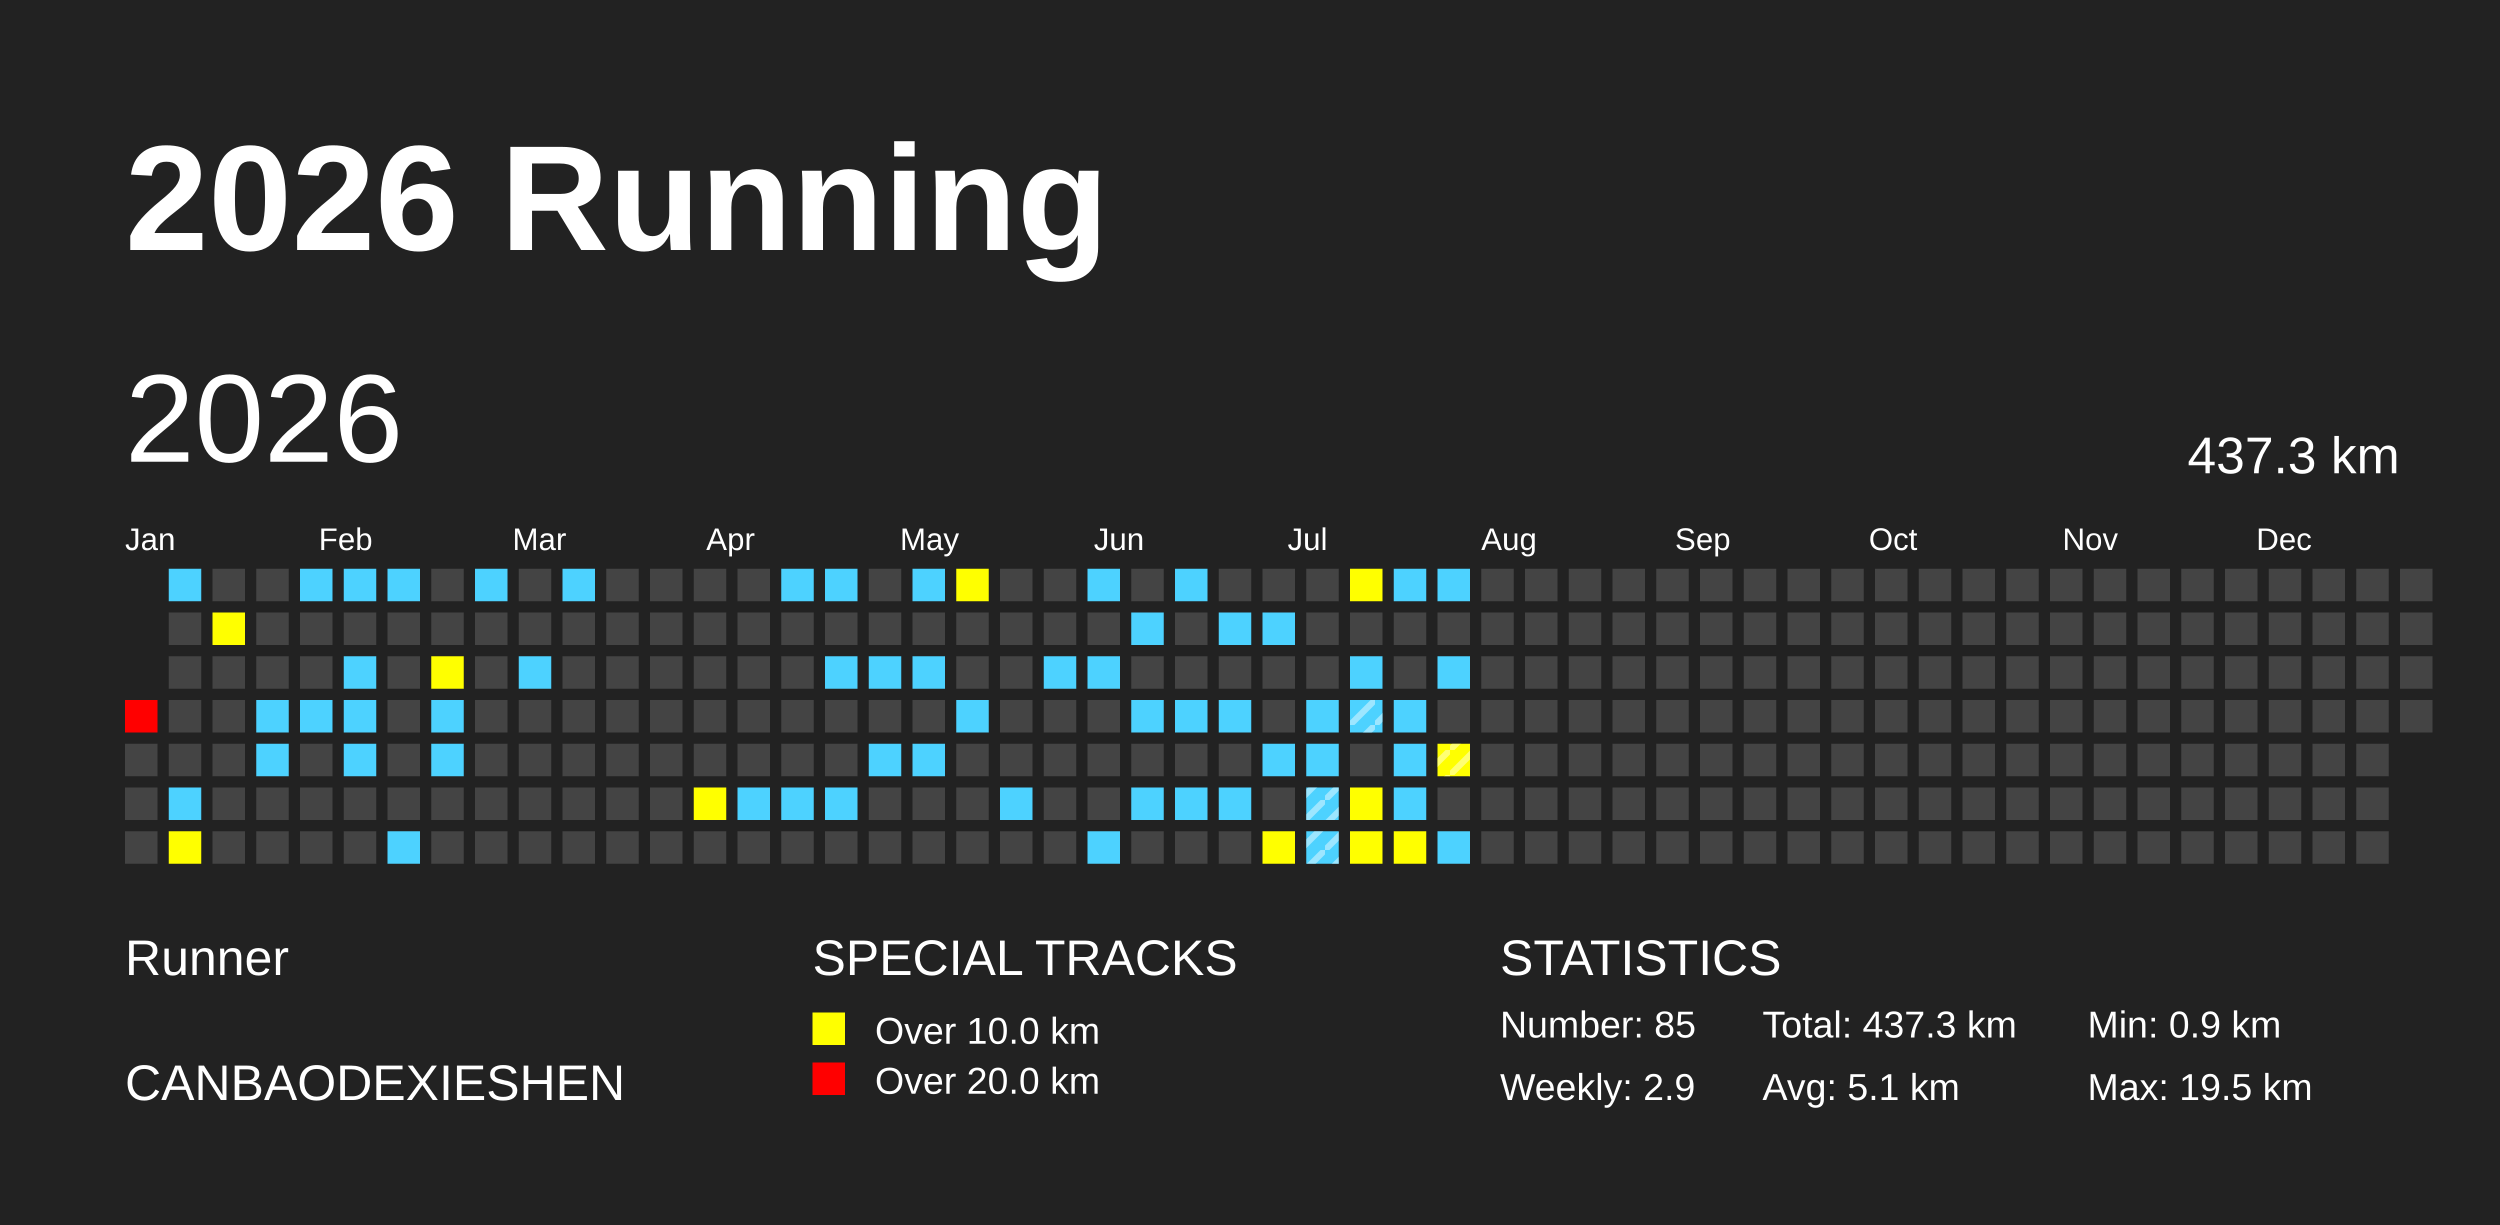
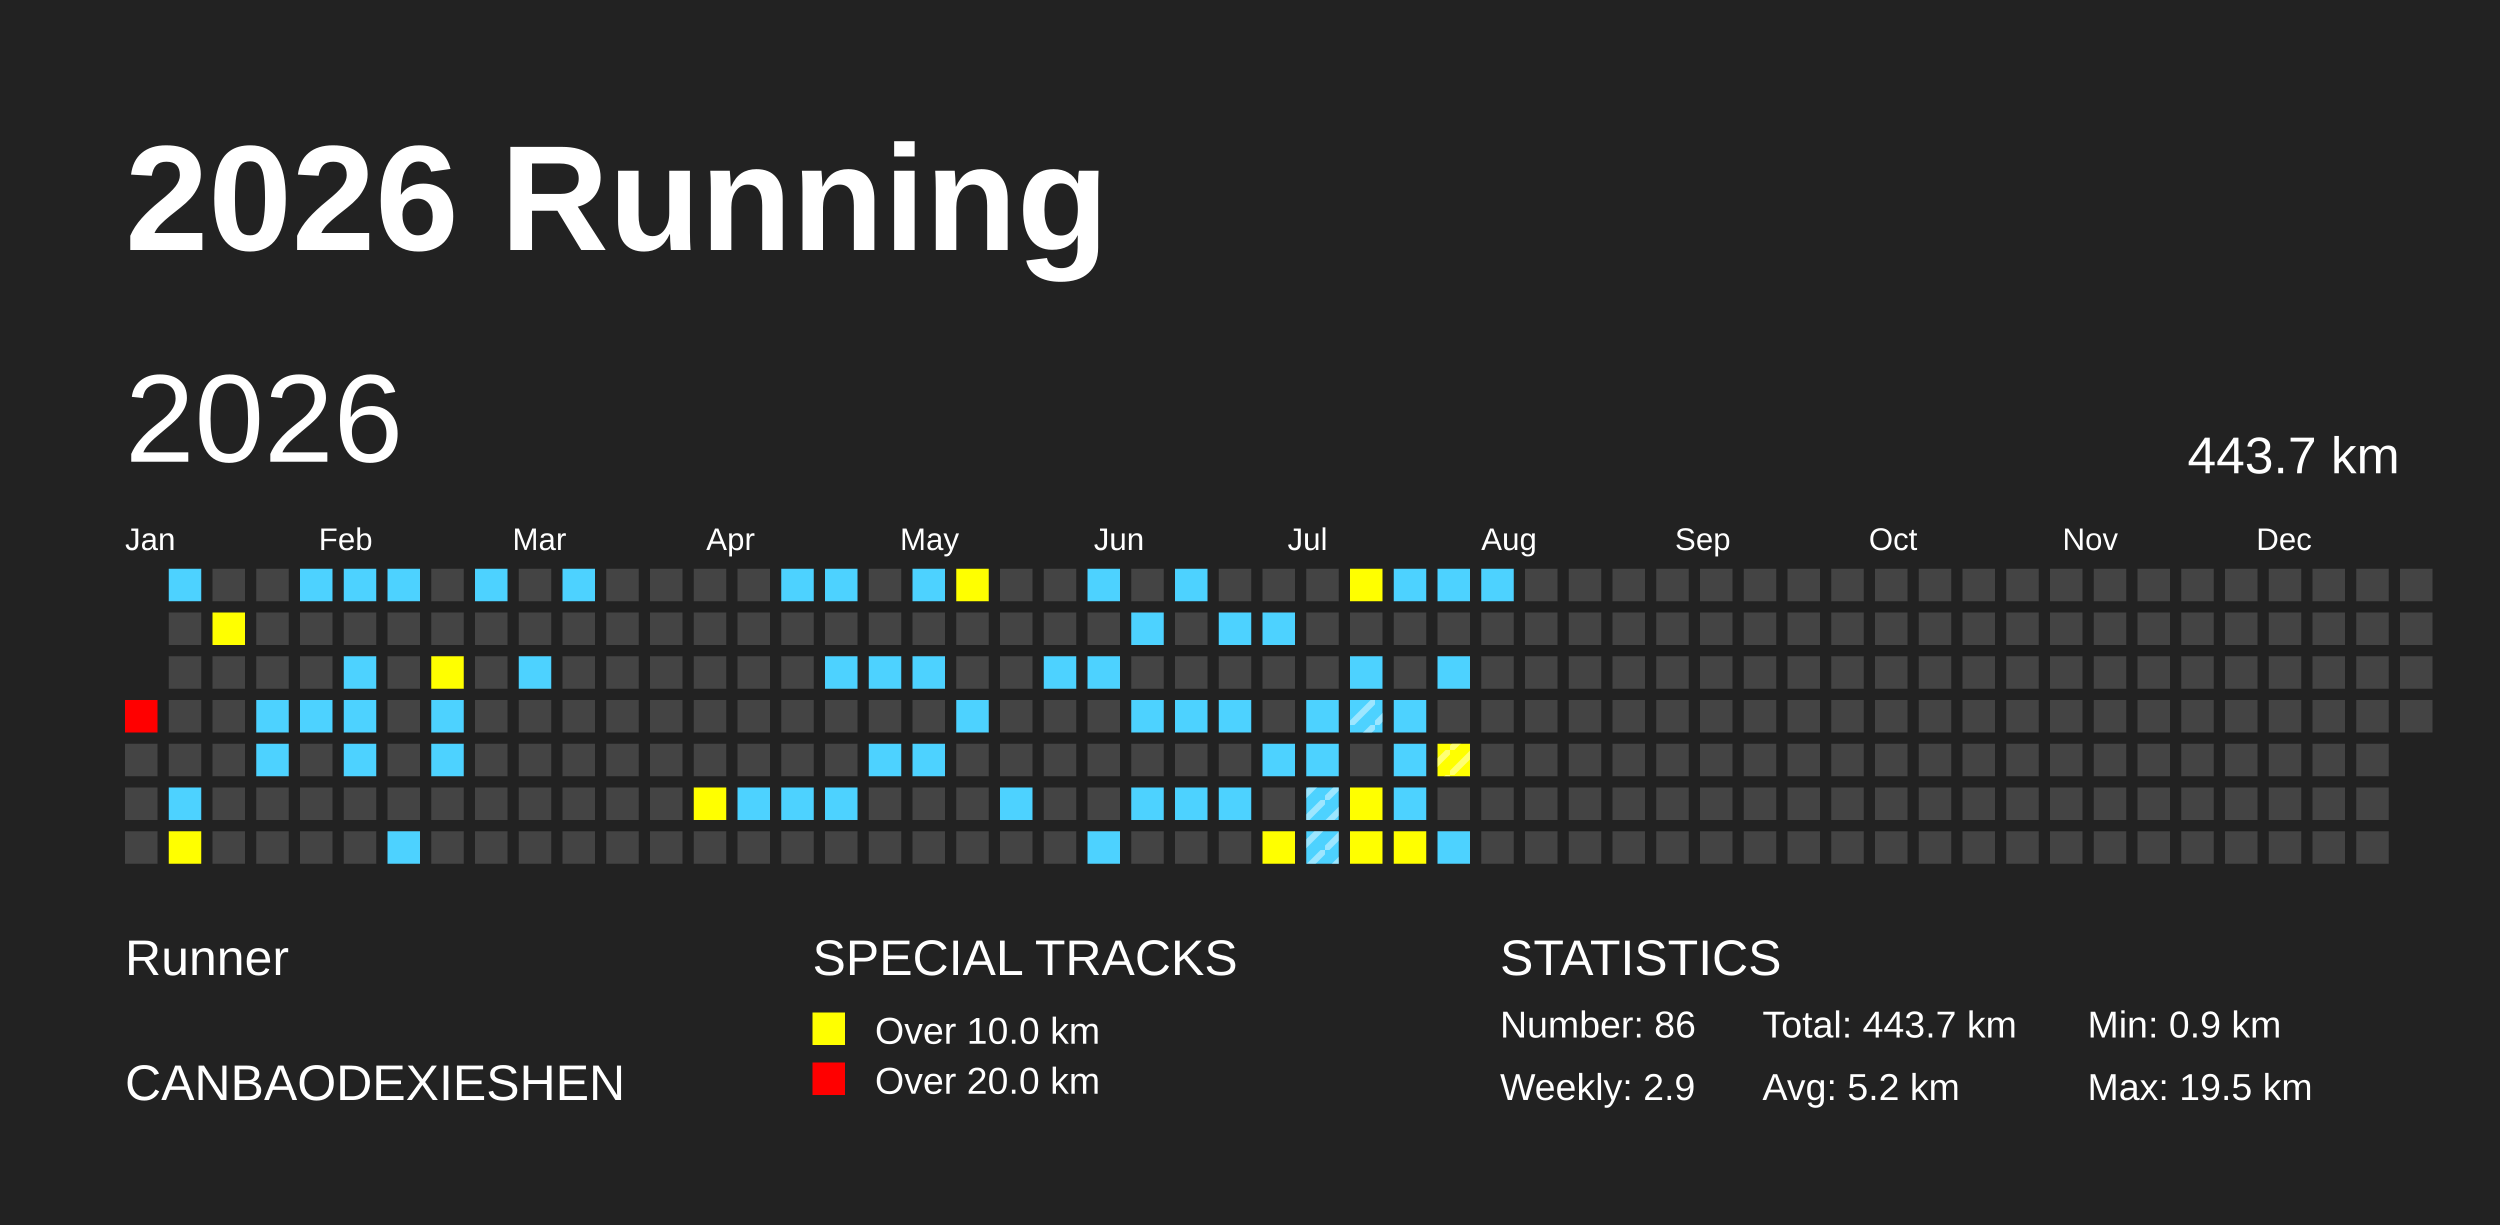
<svg xmlns="http://www.w3.org/2000/svg" baseProfile="full" height="98mm" version="1.1" viewBox="0,0,200,98" width="200mm">
  <defs>
    <pattern height="2" id="indoor-stripe" patternUnits="userSpaceOnUse" width="2">
      <line stroke="white" stroke-opacity="0.45" stroke-width="0.5" x1="0" x2="2" y1="2" y2="0" />
    </pattern>
  </defs>
  <rect fill="#222222" height="98" width="200" x="0" y="0" />
  <text fill="#FFFFFF" style="font-size:12px; font-family:Arial; font-weight:bold;" x="10" y="20">2026 Running</text>
  <text fill="#FFFFFF" style="font-size:4px; font-family:Arial" x="10" y="78">Runner</text>
  <text fill="#FFFFFF" style="font-size:4px; font-family:Arial" x="10" y="88">CANBAODEXIESHEN</text>
  <text fill="#FFFFFF" style="font-size:4px; font-family:Arial" x="65" y="78">SPECIAL TRACKS</text>
  <rect fill="yellow" height="2.6" width="2.6" x="65" y="81" />
  <text fill="#FFFFFF" style="font-size:3px; font-family:Arial" x="70" y="83.5">Over 10.0 km</text>
  <rect fill="red" height="2.6" width="2.6" x="65" y="85" />
  <text fill="#FFFFFF" style="font-size:3px; font-family:Arial" x="70" y="87.5">Over 20.0 km</text>
  <text fill="#FFFFFF" style="font-size:4px; font-family:Arial" x="120" y="78">STATISTICS</text>
-   <text fill="#FFFFFF" style="font-size:3px; font-family:Arial" x="120" y="83">Number: 85</text>
+   <text fill="#FFFFFF" style="font-size:3px; font-family:Arial" x="120" y="83">Number: 86</text>
  <text fill="#FFFFFF" style="font-size:3px; font-family:Arial" x="120" y="88">Weekly: 2.9</text>
-   <text fill="#FFFFFF" style="font-size:3px; font-family:Arial" x="141" y="83">Total: 437.3 km</text>
-   <text fill="#FFFFFF" style="font-size:3px; font-family:Arial" x="141" y="88">Avg: 5.1 km</text>
+   <text fill="#FFFFFF" style="font-size:3px; font-family:Arial" x="141" y="83">Total: 443.7 km</text>
+   <text fill="#FFFFFF" style="font-size:3px; font-family:Arial" x="141" y="88">Avg: 5.2 km</text>
  <text fill="#FFFFFF" style="font-size:3px; font-family:Arial" x="167" y="83">Min: 0.9 km</text>
  <text fill="#FFFFFF" style="font-size:3px; font-family:Arial" x="167" y="88">Max: 19.5 km</text>
  <text dominant-baseline="hanging" fill="#FFFFFF" style="font-size:10.0px; font-family:Arial;" x="10" y="30">2026</text>
-   <text dominant-baseline="hanging" fill="#FFFFFF" style="font-size:4.125px; font-family:Arial;" x="175" y="35">437.3 km</text>
+   <text dominant-baseline="hanging" fill="#FFFFFF" style="font-size:4.125px; font-family:Arial;" x="175" y="35">443.7 km</text>
  <text fill="#FFFFFF" style="font-size:2.5px; font-family:Arial" x="10.0" y="44">Jan</text>
  <text fill="#FFFFFF" style="font-size:2.5px; font-family:Arial" x="25.5" y="44">Feb</text>
  <text fill="#FFFFFF" style="font-size:2.5px; font-family:Arial" x="41.0" y="44">Mar</text>
  <text fill="#FFFFFF" style="font-size:2.5px; font-family:Arial" x="56.5" y="44">Apr</text>
  <text fill="#FFFFFF" style="font-size:2.5px; font-family:Arial" x="72.0" y="44">May</text>
  <text fill="#FFFFFF" style="font-size:2.5px; font-family:Arial" x="87.5" y="44">Jun</text>
  <text fill="#FFFFFF" style="font-size:2.5px; font-family:Arial" x="103.0" y="44">Jul</text>
  <text fill="#FFFFFF" style="font-size:2.5px; font-family:Arial" x="118.5" y="44">Aug</text>
  <text fill="#FFFFFF" style="font-size:2.5px; font-family:Arial" x="134.0" y="44">Sep</text>
  <text fill="#FFFFFF" style="font-size:2.5px; font-family:Arial" x="149.5" y="44">Oct</text>
  <text fill="#FFFFFF" style="font-size:2.5px; font-family:Arial" x="165.0" y="44">Nov</text>
  <text fill="#FFFFFF" style="font-size:2.5px; font-family:Arial" x="180.5" y="44">Dec</text>
  <rect fill="red" height="2.6" width="2.6" x="10.0" y="56.0" />
  <rect fill="#444444" height="2.6" width="2.6" x="10.0" y="59.5" />
  <rect fill="#444444" height="2.6" width="2.6" x="10.0" y="63.0" />
  <rect fill="#444444" height="2.6" width="2.6" x="10.0" y="66.5" />
  <rect fill="#4DD2FF" height="2.6" width="2.6" x="13.5" y="45.5" />
  <rect fill="#444444" height="2.6" width="2.6" x="13.5" y="49.0" />
  <rect fill="#444444" height="2.6" width="2.6" x="13.5" y="52.5" />
  <rect fill="#444444" height="2.6" width="2.6" x="13.5" y="56.0" />
  <rect fill="#444444" height="2.6" width="2.6" x="13.5" y="59.5" />
  <rect fill="#4DD2FF" height="2.6" width="2.6" x="13.5" y="63.0" />
  <rect fill="yellow" height="2.6" width="2.6" x="13.5" y="66.5" />
  <rect fill="#444444" height="2.6" width="2.6" x="17.0" y="45.5" />
  <rect fill="yellow" height="2.6" width="2.6" x="17.0" y="49.0" />
  <rect fill="#444444" height="2.6" width="2.6" x="17.0" y="52.5" />
  <rect fill="#444444" height="2.6" width="2.6" x="17.0" y="56.0" />
  <rect fill="#444444" height="2.6" width="2.6" x="17.0" y="59.5" />
  <rect fill="#444444" height="2.6" width="2.6" x="17.0" y="63.0" />
  <rect fill="#444444" height="2.6" width="2.6" x="17.0" y="66.5" />
  <rect fill="#444444" height="2.6" width="2.6" x="20.5" y="45.5" />
  <rect fill="#444444" height="2.6" width="2.6" x="20.5" y="49.0" />
  <rect fill="#444444" height="2.6" width="2.6" x="20.5" y="52.5" />
  <rect fill="#4DD2FF" height="2.6" width="2.6" x="20.5" y="56.0" />
  <rect fill="#4DD2FF" height="2.6" width="2.6" x="20.5" y="59.5" />
  <rect fill="#444444" height="2.6" width="2.6" x="20.5" y="63.0" />
  <rect fill="#444444" height="2.6" width="2.6" x="20.5" y="66.5" />
  <rect fill="#4DD2FF" height="2.6" width="2.6" x="24.0" y="45.5" />
  <rect fill="#444444" height="2.6" width="2.6" x="24.0" y="49.0" />
  <rect fill="#444444" height="2.6" width="2.6" x="24.0" y="52.5" />
  <rect fill="#4DD2FF" height="2.6" width="2.6" x="24.0" y="56.0" />
  <rect fill="#444444" height="2.6" width="2.6" x="24.0" y="59.5" />
  <rect fill="#444444" height="2.6" width="2.6" x="24.0" y="63.0" />
  <rect fill="#444444" height="2.6" width="2.6" x="24.0" y="66.5" />
  <rect fill="#4DD2FF" height="2.6" width="2.6" x="27.5" y="45.5" />
  <rect fill="#444444" height="2.6" width="2.6" x="27.5" y="49.0" />
  <rect fill="#4DD2FF" height="2.6" width="2.6" x="27.5" y="52.5" />
  <rect fill="#4DD2FF" height="2.6" width="2.6" x="27.5" y="56.0" />
  <rect fill="#4DD2FF" height="2.6" width="2.6" x="27.5" y="59.5" />
  <rect fill="#444444" height="2.6" width="2.6" x="27.5" y="63.0" />
  <rect fill="#444444" height="2.6" width="2.6" x="27.5" y="66.5" />
  <rect fill="#4DD2FF" height="2.6" width="2.6" x="31.0" y="45.5" />
  <rect fill="#444444" height="2.6" width="2.6" x="31.0" y="49.0" />
  <rect fill="#444444" height="2.6" width="2.6" x="31.0" y="52.5" />
  <rect fill="#444444" height="2.6" width="2.6" x="31.0" y="56.0" />
  <rect fill="#444444" height="2.6" width="2.6" x="31.0" y="59.5" />
  <rect fill="#444444" height="2.6" width="2.6" x="31.0" y="63.0" />
  <rect fill="#4DD2FF" height="2.6" width="2.6" x="31.0" y="66.5" />
  <rect fill="#444444" height="2.6" width="2.6" x="34.5" y="45.5" />
  <rect fill="#444444" height="2.6" width="2.6" x="34.5" y="49.0" />
  <rect fill="yellow" height="2.6" width="2.6" x="34.5" y="52.5" />
  <rect fill="#4DD2FF" height="2.6" width="2.6" x="34.5" y="56.0" />
  <rect fill="#4DD2FF" height="2.6" width="2.6" x="34.5" y="59.5" />
  <rect fill="#444444" height="2.6" width="2.6" x="34.5" y="63.0" />
  <rect fill="#444444" height="2.6" width="2.6" x="34.5" y="66.5" />
  <rect fill="#4DD2FF" height="2.6" width="2.6" x="38.0" y="45.5" />
  <rect fill="#444444" height="2.6" width="2.6" x="38.0" y="49.0" />
  <rect fill="#444444" height="2.6" width="2.6" x="38.0" y="52.5" />
  <rect fill="#444444" height="2.6" width="2.6" x="38.0" y="56.0" />
  <rect fill="#444444" height="2.6" width="2.6" x="38.0" y="59.5" />
  <rect fill="#444444" height="2.6" width="2.6" x="38.0" y="63.0" />
  <rect fill="#444444" height="2.6" width="2.6" x="38.0" y="66.5" />
  <rect fill="#444444" height="2.6" width="2.6" x="41.5" y="45.5" />
  <rect fill="#444444" height="2.6" width="2.6" x="41.5" y="49.0" />
  <rect fill="#4DD2FF" height="2.6" width="2.6" x="41.5" y="52.5" />
  <rect fill="#444444" height="2.6" width="2.6" x="41.5" y="56.0" />
  <rect fill="#444444" height="2.6" width="2.6" x="41.5" y="59.5" />
  <rect fill="#444444" height="2.6" width="2.6" x="41.5" y="63.0" />
  <rect fill="#444444" height="2.6" width="2.6" x="41.5" y="66.5" />
  <rect fill="#4DD2FF" height="2.6" width="2.6" x="45.0" y="45.5" />
  <rect fill="#444444" height="2.6" width="2.6" x="45.0" y="49.0" />
  <rect fill="#444444" height="2.6" width="2.6" x="45.0" y="52.5" />
  <rect fill="#444444" height="2.6" width="2.6" x="45.0" y="56.0" />
  <rect fill="#444444" height="2.6" width="2.6" x="45.0" y="59.5" />
  <rect fill="#444444" height="2.6" width="2.6" x="45.0" y="63.0" />
  <rect fill="#444444" height="2.6" width="2.6" x="45.0" y="66.5" />
  <rect fill="#444444" height="2.6" width="2.6" x="48.5" y="45.5" />
  <rect fill="#444444" height="2.6" width="2.6" x="48.5" y="49.0" />
  <rect fill="#444444" height="2.6" width="2.6" x="48.5" y="52.5" />
  <rect fill="#444444" height="2.6" width="2.6" x="48.5" y="56.0" />
  <rect fill="#444444" height="2.6" width="2.6" x="48.5" y="59.5" />
  <rect fill="#444444" height="2.6" width="2.6" x="48.5" y="63.0" />
  <rect fill="#444444" height="2.6" width="2.6" x="48.5" y="66.5" />
  <rect fill="#444444" height="2.6" width="2.6" x="52.0" y="45.5" />
  <rect fill="#444444" height="2.6" width="2.6" x="52.0" y="49.0" />
  <rect fill="#444444" height="2.6" width="2.6" x="52.0" y="52.5" />
  <rect fill="#444444" height="2.6" width="2.6" x="52.0" y="56.0" />
  <rect fill="#444444" height="2.6" width="2.6" x="52.0" y="59.5" />
  <rect fill="#444444" height="2.6" width="2.6" x="52.0" y="63.0" />
  <rect fill="#444444" height="2.6" width="2.6" x="52.0" y="66.5" />
  <rect fill="#444444" height="2.6" width="2.6" x="55.5" y="45.5" />
  <rect fill="#444444" height="2.6" width="2.6" x="55.5" y="49.0" />
  <rect fill="#444444" height="2.6" width="2.6" x="55.5" y="52.5" />
  <rect fill="#444444" height="2.6" width="2.6" x="55.5" y="56.0" />
  <rect fill="#444444" height="2.6" width="2.6" x="55.5" y="59.5" />
  <rect fill="yellow" height="2.6" width="2.6" x="55.5" y="63.0" />
  <rect fill="#444444" height="2.6" width="2.6" x="55.5" y="66.5" />
  <rect fill="#444444" height="2.6" width="2.6" x="59.0" y="45.5" />
  <rect fill="#444444" height="2.6" width="2.6" x="59.0" y="49.0" />
  <rect fill="#444444" height="2.6" width="2.6" x="59.0" y="52.5" />
  <rect fill="#444444" height="2.6" width="2.6" x="59.0" y="56.0" />
  <rect fill="#444444" height="2.6" width="2.6" x="59.0" y="59.5" />
  <rect fill="#4DD2FF" height="2.6" width="2.6" x="59.0" y="63.0" />
  <rect fill="#444444" height="2.6" width="2.6" x="59.0" y="66.5" />
  <rect fill="#4DD2FF" height="2.6" width="2.6" x="62.5" y="45.5" />
  <rect fill="#444444" height="2.6" width="2.6" x="62.5" y="49.0" />
  <rect fill="#444444" height="2.6" width="2.6" x="62.5" y="52.5" />
  <rect fill="#444444" height="2.6" width="2.6" x="62.5" y="56.0" />
  <rect fill="#444444" height="2.6" width="2.6" x="62.5" y="59.5" />
  <rect fill="#4DD2FF" height="2.6" width="2.6" x="62.5" y="63.0" />
  <rect fill="#444444" height="2.6" width="2.6" x="62.5" y="66.5" />
  <rect fill="#4DD2FF" height="2.6" width="2.6" x="66.0" y="45.5" />
  <rect fill="#444444" height="2.6" width="2.6" x="66.0" y="49.0" />
  <rect fill="#4DD2FF" height="2.6" width="2.6" x="66.0" y="52.5" />
  <rect fill="#444444" height="2.6" width="2.6" x="66.0" y="56.0" />
  <rect fill="#444444" height="2.6" width="2.6" x="66.0" y="59.5" />
  <rect fill="#4DD2FF" height="2.6" width="2.6" x="66.0" y="63.0" />
  <rect fill="#444444" height="2.6" width="2.6" x="66.0" y="66.5" />
  <rect fill="#444444" height="2.6" width="2.6" x="69.5" y="45.5" />
  <rect fill="#444444" height="2.6" width="2.6" x="69.5" y="49.0" />
  <rect fill="#4DD2FF" height="2.6" width="2.6" x="69.5" y="52.5" />
  <rect fill="#444444" height="2.6" width="2.6" x="69.5" y="56.0" />
  <rect fill="#4DD2FF" height="2.6" width="2.6" x="69.5" y="59.5" />
  <rect fill="#444444" height="2.6" width="2.6" x="69.5" y="63.0" />
  <rect fill="#444444" height="2.6" width="2.6" x="69.5" y="66.5" />
  <rect fill="#4DD2FF" height="2.6" width="2.6" x="73.0" y="45.5" />
  <rect fill="#444444" height="2.6" width="2.6" x="73.0" y="49.0" />
  <rect fill="#4DD2FF" height="2.6" width="2.6" x="73.0" y="52.5" />
  <rect fill="#444444" height="2.6" width="2.6" x="73.0" y="56.0" />
  <rect fill="#4DD2FF" height="2.6" width="2.6" x="73.0" y="59.5" />
  <rect fill="#444444" height="2.6" width="2.6" x="73.0" y="63.0" />
  <rect fill="#444444" height="2.6" width="2.6" x="73.0" y="66.5" />
  <rect fill="yellow" height="2.6" width="2.6" x="76.5" y="45.5" />
  <rect fill="#444444" height="2.6" width="2.6" x="76.5" y="49.0" />
  <rect fill="#444444" height="2.6" width="2.6" x="76.5" y="52.5" />
  <rect fill="#4DD2FF" height="2.6" width="2.6" x="76.5" y="56.0" />
  <rect fill="#444444" height="2.6" width="2.6" x="76.5" y="59.5" />
  <rect fill="#444444" height="2.6" width="2.6" x="76.5" y="63.0" />
  <rect fill="#444444" height="2.6" width="2.6" x="76.5" y="66.5" />
  <rect fill="#444444" height="2.6" width="2.6" x="80.0" y="45.5" />
  <rect fill="#444444" height="2.6" width="2.6" x="80.0" y="49.0" />
  <rect fill="#444444" height="2.6" width="2.6" x="80.0" y="52.5" />
  <rect fill="#444444" height="2.6" width="2.6" x="80.0" y="56.0" />
  <rect fill="#444444" height="2.6" width="2.6" x="80.0" y="59.5" />
  <rect fill="#4DD2FF" height="2.6" width="2.6" x="80.0" y="63.0" />
  <rect fill="#444444" height="2.6" width="2.6" x="80.0" y="66.5" />
  <rect fill="#444444" height="2.6" width="2.6" x="83.5" y="45.5" />
  <rect fill="#444444" height="2.6" width="2.6" x="83.5" y="49.0" />
  <rect fill="#4DD2FF" height="2.6" width="2.6" x="83.5" y="52.5" />
  <rect fill="#444444" height="2.6" width="2.6" x="83.5" y="56.0" />
  <rect fill="#444444" height="2.6" width="2.6" x="83.5" y="59.5" />
  <rect fill="#444444" height="2.6" width="2.6" x="83.5" y="63.0" />
  <rect fill="#444444" height="2.6" width="2.6" x="83.5" y="66.5" />
  <rect fill="#4DD2FF" height="2.6" width="2.6" x="87.0" y="45.5" />
  <rect fill="#444444" height="2.6" width="2.6" x="87.0" y="49.0" />
  <rect fill="#4DD2FF" height="2.6" width="2.6" x="87.0" y="52.5" />
  <rect fill="#444444" height="2.6" width="2.6" x="87.0" y="56.0" />
  <rect fill="#444444" height="2.6" width="2.6" x="87.0" y="59.5" />
  <rect fill="#444444" height="2.6" width="2.6" x="87.0" y="63.0" />
  <rect fill="#4DD2FF" height="2.6" width="2.6" x="87.0" y="66.5" />
  <rect fill="#444444" height="2.6" width="2.6" x="90.5" y="45.5" />
  <rect fill="#4DD2FF" height="2.6" width="2.6" x="90.5" y="49.0" />
  <rect fill="#444444" height="2.6" width="2.6" x="90.5" y="52.5" />
  <rect fill="#4DD2FF" height="2.6" width="2.6" x="90.5" y="56.0" />
  <rect fill="#444444" height="2.6" width="2.6" x="90.5" y="59.5" />
  <rect fill="#4DD2FF" height="2.6" width="2.6" x="90.5" y="63.0" />
  <rect fill="#444444" height="2.6" width="2.6" x="90.5" y="66.5" />
  <rect fill="#4DD2FF" height="2.6" width="2.6" x="94.0" y="45.5" />
  <rect fill="#444444" height="2.6" width="2.6" x="94.0" y="49.0" />
  <rect fill="#444444" height="2.6" width="2.6" x="94.0" y="52.5" />
  <rect fill="#4DD2FF" height="2.6" width="2.6" x="94.0" y="56.0" />
  <rect fill="#444444" height="2.6" width="2.6" x="94.0" y="59.5" />
  <rect fill="#4DD2FF" height="2.6" width="2.6" x="94.0" y="63.0" />
  <rect fill="#444444" height="2.6" width="2.6" x="94.0" y="66.5" />
  <rect fill="#444444" height="2.6" width="2.6" x="97.5" y="45.5" />
  <rect fill="#4DD2FF" height="2.6" width="2.6" x="97.5" y="49.0" />
  <rect fill="#444444" height="2.6" width="2.6" x="97.5" y="52.5" />
  <rect fill="#4DD2FF" height="2.6" width="2.6" x="97.5" y="56.0" />
  <rect fill="#444444" height="2.6" width="2.6" x="97.5" y="59.5" />
  <rect fill="#4DD2FF" height="2.6" width="2.6" x="97.5" y="63.0" />
  <rect fill="#444444" height="2.6" width="2.6" x="97.5" y="66.5" />
  <rect fill="#444444" height="2.6" width="2.6" x="101.0" y="45.5" />
  <rect fill="#4DD2FF" height="2.6" width="2.6" x="101.0" y="49.0" />
  <rect fill="#444444" height="2.6" width="2.6" x="101.0" y="52.5" />
  <rect fill="#444444" height="2.6" width="2.6" x="101.0" y="56.0" />
  <rect fill="#4DD2FF" height="2.6" width="2.6" x="101.0" y="59.5" />
  <rect fill="#444444" height="2.6" width="2.6" x="101.0" y="63.0" />
  <rect fill="yellow" height="2.6" width="2.6" x="101.0" y="66.5" />
  <rect fill="#444444" height="2.6" width="2.6" x="104.5" y="45.5" />
  <rect fill="#444444" height="2.6" width="2.6" x="104.5" y="49.0" />
  <rect fill="#444444" height="2.6" width="2.6" x="104.5" y="52.5" />
  <rect fill="#4DD2FF" height="2.6" width="2.6" x="104.5" y="56.0" />
  <rect fill="#4DD2FF" height="2.6" width="2.6" x="104.5" y="59.5" />
  <rect fill="#4DD2FF" height="2.6" width="2.6" x="104.5" y="63.0" />
  <rect fill="url(#indoor-stripe)" height="2.6" style="pointer-events: none;" width="2.6" x="104.5" y="63.0" />
  <rect fill="#4DD2FF" height="2.6" width="2.6" x="104.5" y="66.5" />
  <rect fill="url(#indoor-stripe)" height="2.6" style="pointer-events: none;" width="2.6" x="104.5" y="66.5" />
  <rect fill="yellow" height="2.6" width="2.6" x="108.0" y="45.5" />
  <rect fill="#444444" height="2.6" width="2.6" x="108.0" y="49.0" />
  <rect fill="#4DD2FF" height="2.6" width="2.6" x="108.0" y="52.5" />
  <rect fill="#4DD2FF" height="2.6" width="2.6" x="108.0" y="56.0" />
  <rect fill="url(#indoor-stripe)" height="2.6" style="pointer-events: none;" width="2.6" x="108.0" y="56.0" />
  <rect fill="#444444" height="2.6" width="2.6" x="108.0" y="59.5" />
  <rect fill="yellow" height="2.6" width="2.6" x="108.0" y="63.0" />
  <rect fill="yellow" height="2.6" width="2.6" x="108.0" y="66.5" />
  <rect fill="#4DD2FF" height="2.6" width="2.6" x="111.5" y="45.5" />
  <rect fill="#444444" height="2.6" width="2.6" x="111.5" y="49.0" />
  <rect fill="#444444" height="2.6" width="2.6" x="111.5" y="52.5" />
  <rect fill="#4DD2FF" height="2.6" width="2.6" x="111.5" y="56.0" />
  <rect fill="#4DD2FF" height="2.6" width="2.6" x="111.5" y="59.5" />
  <rect fill="#4DD2FF" height="2.6" width="2.6" x="111.5" y="63.0" />
  <rect fill="yellow" height="2.6" width="2.6" x="111.5" y="66.5" />
  <rect fill="#4DD2FF" height="2.6" width="2.6" x="115.0" y="45.5" />
  <rect fill="#444444" height="2.6" width="2.6" x="115.0" y="49.0" />
  <rect fill="#4DD2FF" height="2.6" width="2.6" x="115.0" y="52.5" />
  <rect fill="#444444" height="2.6" width="2.6" x="115.0" y="56.0" />
  <rect fill="yellow" height="2.6" width="2.6" x="115.0" y="59.5" />
  <rect fill="url(#indoor-stripe)" height="2.6" style="pointer-events: none;" width="2.6" x="115.0" y="59.5" />
  <rect fill="#444444" height="2.6" width="2.6" x="115.0" y="63.0" />
  <rect fill="#4DD2FF" height="2.6" width="2.6" x="115.0" y="66.5" />
-   <rect fill="#444444" height="2.6" width="2.6" x="118.5" y="45.5" />
+   <rect fill="#4DD2FF" height="2.6" width="2.6" x="118.5" y="45.5" />
  <rect fill="#444444" height="2.6" width="2.6" x="118.5" y="49.0" />
  <rect fill="#444444" height="2.6" width="2.6" x="118.5" y="52.5" />
  <rect fill="#444444" height="2.6" width="2.6" x="118.5" y="56.0" />
  <rect fill="#444444" height="2.6" width="2.6" x="118.5" y="59.5" />
  <rect fill="#444444" height="2.6" width="2.6" x="118.5" y="63.0" />
  <rect fill="#444444" height="2.6" width="2.6" x="118.5" y="66.5" />
  <rect fill="#444444" height="2.6" width="2.6" x="122.0" y="45.5" />
  <rect fill="#444444" height="2.6" width="2.6" x="122.0" y="49.0" />
  <rect fill="#444444" height="2.6" width="2.6" x="122.0" y="52.5" />
  <rect fill="#444444" height="2.6" width="2.6" x="122.0" y="56.0" />
  <rect fill="#444444" height="2.6" width="2.6" x="122.0" y="59.5" />
  <rect fill="#444444" height="2.6" width="2.6" x="122.0" y="63.0" />
  <rect fill="#444444" height="2.6" width="2.6" x="122.0" y="66.5" />
  <rect fill="#444444" height="2.6" width="2.6" x="125.5" y="45.5" />
  <rect fill="#444444" height="2.6" width="2.6" x="125.5" y="49.0" />
  <rect fill="#444444" height="2.6" width="2.6" x="125.5" y="52.5" />
  <rect fill="#444444" height="2.6" width="2.6" x="125.5" y="56.0" />
  <rect fill="#444444" height="2.6" width="2.6" x="125.5" y="59.5" />
  <rect fill="#444444" height="2.6" width="2.6" x="125.5" y="63.0" />
  <rect fill="#444444" height="2.6" width="2.6" x="125.5" y="66.5" />
  <rect fill="#444444" height="2.6" width="2.6" x="129.0" y="45.5" />
  <rect fill="#444444" height="2.6" width="2.6" x="129.0" y="49.0" />
  <rect fill="#444444" height="2.6" width="2.6" x="129.0" y="52.5" />
  <rect fill="#444444" height="2.6" width="2.6" x="129.0" y="56.0" />
  <rect fill="#444444" height="2.6" width="2.6" x="129.0" y="59.5" />
  <rect fill="#444444" height="2.6" width="2.6" x="129.0" y="63.0" />
  <rect fill="#444444" height="2.6" width="2.6" x="129.0" y="66.5" />
  <rect fill="#444444" height="2.6" width="2.6" x="132.5" y="45.5" />
  <rect fill="#444444" height="2.6" width="2.6" x="132.5" y="49.0" />
  <rect fill="#444444" height="2.6" width="2.6" x="132.5" y="52.5" />
  <rect fill="#444444" height="2.6" width="2.6" x="132.5" y="56.0" />
  <rect fill="#444444" height="2.6" width="2.6" x="132.5" y="59.5" />
  <rect fill="#444444" height="2.6" width="2.6" x="132.5" y="63.0" />
  <rect fill="#444444" height="2.6" width="2.6" x="132.5" y="66.5" />
  <rect fill="#444444" height="2.6" width="2.6" x="136.0" y="45.5" />
  <rect fill="#444444" height="2.6" width="2.6" x="136.0" y="49.0" />
  <rect fill="#444444" height="2.6" width="2.6" x="136.0" y="52.5" />
  <rect fill="#444444" height="2.6" width="2.6" x="136.0" y="56.0" />
  <rect fill="#444444" height="2.6" width="2.6" x="136.0" y="59.5" />
  <rect fill="#444444" height="2.6" width="2.6" x="136.0" y="63.0" />
  <rect fill="#444444" height="2.6" width="2.6" x="136.0" y="66.5" />
  <rect fill="#444444" height="2.6" width="2.6" x="139.5" y="45.5" />
  <rect fill="#444444" height="2.6" width="2.6" x="139.5" y="49.0" />
  <rect fill="#444444" height="2.6" width="2.6" x="139.5" y="52.5" />
  <rect fill="#444444" height="2.6" width="2.6" x="139.5" y="56.0" />
  <rect fill="#444444" height="2.6" width="2.6" x="139.5" y="59.5" />
  <rect fill="#444444" height="2.6" width="2.6" x="139.5" y="63.0" />
  <rect fill="#444444" height="2.6" width="2.6" x="139.5" y="66.5" />
  <rect fill="#444444" height="2.6" width="2.6" x="143.0" y="45.5" />
  <rect fill="#444444" height="2.6" width="2.6" x="143.0" y="49.0" />
  <rect fill="#444444" height="2.6" width="2.6" x="143.0" y="52.5" />
  <rect fill="#444444" height="2.6" width="2.6" x="143.0" y="56.0" />
  <rect fill="#444444" height="2.6" width="2.6" x="143.0" y="59.5" />
  <rect fill="#444444" height="2.6" width="2.6" x="143.0" y="63.0" />
  <rect fill="#444444" height="2.6" width="2.6" x="143.0" y="66.5" />
  <rect fill="#444444" height="2.6" width="2.6" x="146.5" y="45.5" />
  <rect fill="#444444" height="2.6" width="2.6" x="146.5" y="49.0" />
  <rect fill="#444444" height="2.6" width="2.6" x="146.5" y="52.5" />
  <rect fill="#444444" height="2.6" width="2.6" x="146.5" y="56.0" />
  <rect fill="#444444" height="2.6" width="2.6" x="146.5" y="59.5" />
  <rect fill="#444444" height="2.6" width="2.6" x="146.5" y="63.0" />
  <rect fill="#444444" height="2.6" width="2.6" x="146.5" y="66.5" />
  <rect fill="#444444" height="2.6" width="2.6" x="150.0" y="45.5" />
  <rect fill="#444444" height="2.6" width="2.6" x="150.0" y="49.0" />
  <rect fill="#444444" height="2.6" width="2.6" x="150.0" y="52.5" />
  <rect fill="#444444" height="2.6" width="2.6" x="150.0" y="56.0" />
  <rect fill="#444444" height="2.6" width="2.6" x="150.0" y="59.5" />
  <rect fill="#444444" height="2.6" width="2.6" x="150.0" y="63.0" />
  <rect fill="#444444" height="2.6" width="2.6" x="150.0" y="66.5" />
  <rect fill="#444444" height="2.6" width="2.6" x="153.5" y="45.5" />
  <rect fill="#444444" height="2.6" width="2.6" x="153.5" y="49.0" />
  <rect fill="#444444" height="2.6" width="2.6" x="153.5" y="52.5" />
  <rect fill="#444444" height="2.6" width="2.6" x="153.5" y="56.0" />
  <rect fill="#444444" height="2.6" width="2.6" x="153.5" y="59.5" />
  <rect fill="#444444" height="2.6" width="2.6" x="153.5" y="63.0" />
  <rect fill="#444444" height="2.6" width="2.6" x="153.5" y="66.5" />
  <rect fill="#444444" height="2.6" width="2.6" x="157.0" y="45.5" />
  <rect fill="#444444" height="2.6" width="2.6" x="157.0" y="49.0" />
  <rect fill="#444444" height="2.6" width="2.6" x="157.0" y="52.5" />
  <rect fill="#444444" height="2.6" width="2.6" x="157.0" y="56.0" />
  <rect fill="#444444" height="2.6" width="2.6" x="157.0" y="59.5" />
  <rect fill="#444444" height="2.6" width="2.6" x="157.0" y="63.0" />
  <rect fill="#444444" height="2.6" width="2.6" x="157.0" y="66.5" />
  <rect fill="#444444" height="2.6" width="2.6" x="160.5" y="45.5" />
  <rect fill="#444444" height="2.6" width="2.6" x="160.5" y="49.0" />
  <rect fill="#444444" height="2.6" width="2.6" x="160.5" y="52.5" />
  <rect fill="#444444" height="2.6" width="2.6" x="160.5" y="56.0" />
  <rect fill="#444444" height="2.6" width="2.6" x="160.5" y="59.5" />
  <rect fill="#444444" height="2.6" width="2.6" x="160.5" y="63.0" />
  <rect fill="#444444" height="2.6" width="2.6" x="160.5" y="66.5" />
  <rect fill="#444444" height="2.6" width="2.6" x="164.0" y="45.5" />
  <rect fill="#444444" height="2.6" width="2.6" x="164.0" y="49.0" />
  <rect fill="#444444" height="2.6" width="2.6" x="164.0" y="52.5" />
  <rect fill="#444444" height="2.6" width="2.6" x="164.0" y="56.0" />
  <rect fill="#444444" height="2.6" width="2.6" x="164.0" y="59.5" />
  <rect fill="#444444" height="2.6" width="2.6" x="164.0" y="63.0" />
  <rect fill="#444444" height="2.6" width="2.6" x="164.0" y="66.5" />
  <rect fill="#444444" height="2.6" width="2.6" x="167.5" y="45.5" />
  <rect fill="#444444" height="2.6" width="2.6" x="167.5" y="49.0" />
  <rect fill="#444444" height="2.6" width="2.6" x="167.5" y="52.5" />
  <rect fill="#444444" height="2.6" width="2.6" x="167.5" y="56.0" />
  <rect fill="#444444" height="2.6" width="2.6" x="167.5" y="59.5" />
  <rect fill="#444444" height="2.6" width="2.6" x="167.5" y="63.0" />
  <rect fill="#444444" height="2.6" width="2.6" x="167.5" y="66.5" />
  <rect fill="#444444" height="2.6" width="2.6" x="171.0" y="45.5" />
  <rect fill="#444444" height="2.6" width="2.6" x="171.0" y="49.0" />
  <rect fill="#444444" height="2.6" width="2.6" x="171.0" y="52.5" />
  <rect fill="#444444" height="2.6" width="2.6" x="171.0" y="56.0" />
  <rect fill="#444444" height="2.6" width="2.6" x="171.0" y="59.5" />
  <rect fill="#444444" height="2.6" width="2.6" x="171.0" y="63.0" />
  <rect fill="#444444" height="2.6" width="2.6" x="171.0" y="66.5" />
  <rect fill="#444444" height="2.6" width="2.6" x="174.5" y="45.5" />
  <rect fill="#444444" height="2.6" width="2.6" x="174.5" y="49.0" />
  <rect fill="#444444" height="2.6" width="2.6" x="174.5" y="52.5" />
  <rect fill="#444444" height="2.6" width="2.6" x="174.5" y="56.0" />
  <rect fill="#444444" height="2.6" width="2.6" x="174.5" y="59.5" />
  <rect fill="#444444" height="2.6" width="2.6" x="174.5" y="63.0" />
  <rect fill="#444444" height="2.6" width="2.6" x="174.5" y="66.5" />
  <rect fill="#444444" height="2.6" width="2.6" x="178.0" y="45.5" />
  <rect fill="#444444" height="2.6" width="2.6" x="178.0" y="49.0" />
  <rect fill="#444444" height="2.6" width="2.6" x="178.0" y="52.5" />
  <rect fill="#444444" height="2.6" width="2.6" x="178.0" y="56.0" />
  <rect fill="#444444" height="2.6" width="2.6" x="178.0" y="59.5" />
  <rect fill="#444444" height="2.6" width="2.6" x="178.0" y="63.0" />
  <rect fill="#444444" height="2.6" width="2.6" x="178.0" y="66.5" />
  <rect fill="#444444" height="2.6" width="2.6" x="181.5" y="45.5" />
  <rect fill="#444444" height="2.6" width="2.6" x="181.5" y="49.0" />
  <rect fill="#444444" height="2.6" width="2.6" x="181.5" y="52.5" />
  <rect fill="#444444" height="2.6" width="2.6" x="181.5" y="56.0" />
  <rect fill="#444444" height="2.6" width="2.6" x="181.5" y="59.5" />
  <rect fill="#444444" height="2.6" width="2.6" x="181.5" y="63.0" />
  <rect fill="#444444" height="2.6" width="2.6" x="181.5" y="66.5" />
  <rect fill="#444444" height="2.6" width="2.6" x="185.0" y="45.5" />
  <rect fill="#444444" height="2.6" width="2.6" x="185.0" y="49.0" />
  <rect fill="#444444" height="2.6" width="2.6" x="185.0" y="52.5" />
  <rect fill="#444444" height="2.6" width="2.6" x="185.0" y="56.0" />
  <rect fill="#444444" height="2.6" width="2.6" x="185.0" y="59.5" />
  <rect fill="#444444" height="2.6" width="2.6" x="185.0" y="63.0" />
  <rect fill="#444444" height="2.6" width="2.6" x="185.0" y="66.5" />
  <rect fill="#444444" height="2.6" width="2.6" x="188.5" y="45.5" />
  <rect fill="#444444" height="2.6" width="2.6" x="188.5" y="49.0" />
  <rect fill="#444444" height="2.6" width="2.6" x="188.5" y="52.5" />
  <rect fill="#444444" height="2.6" width="2.6" x="188.5" y="56.0" />
  <rect fill="#444444" height="2.6" width="2.6" x="188.5" y="59.5" />
  <rect fill="#444444" height="2.6" width="2.6" x="188.5" y="63.0" />
  <rect fill="#444444" height="2.6" width="2.6" x="188.5" y="66.5" />
  <rect fill="#444444" height="2.6" width="2.6" x="192.0" y="45.5" />
  <rect fill="#444444" height="2.6" width="2.6" x="192.0" y="49.0" />
  <rect fill="#444444" height="2.6" width="2.6" x="192.0" y="52.5" />
  <rect fill="#444444" height="2.6" width="2.6" x="192.0" y="56.0" />
</svg>
